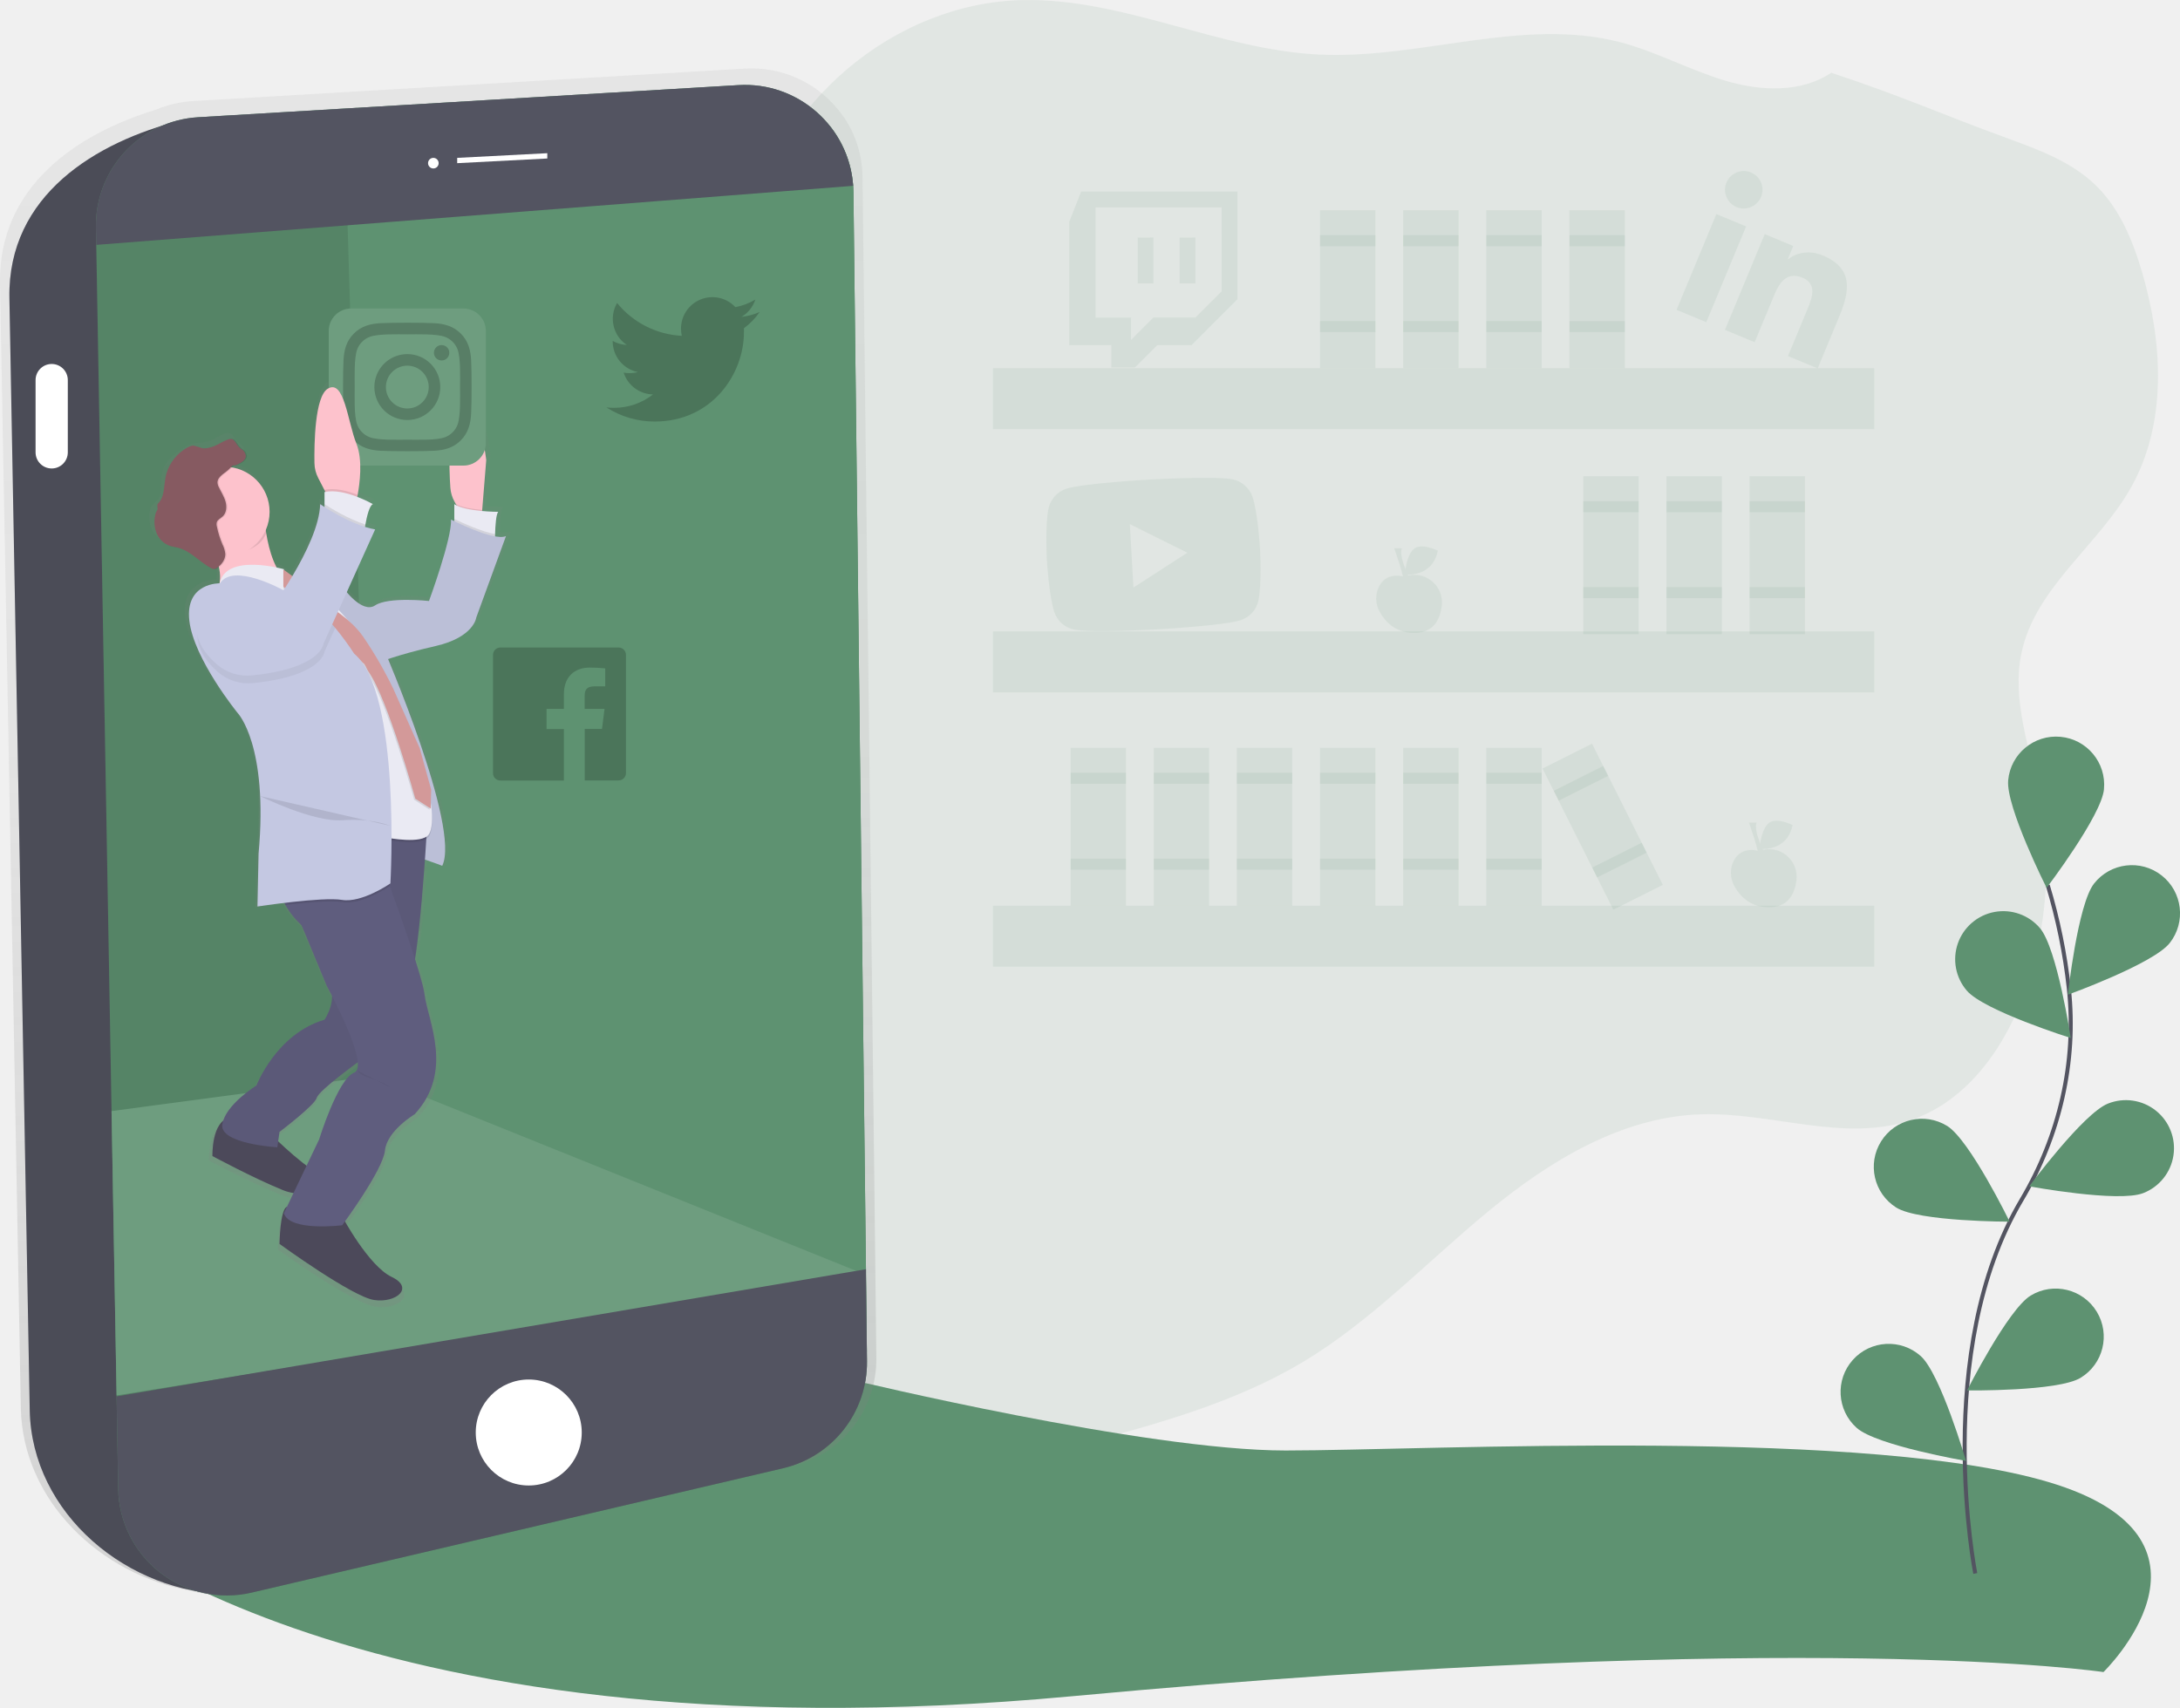
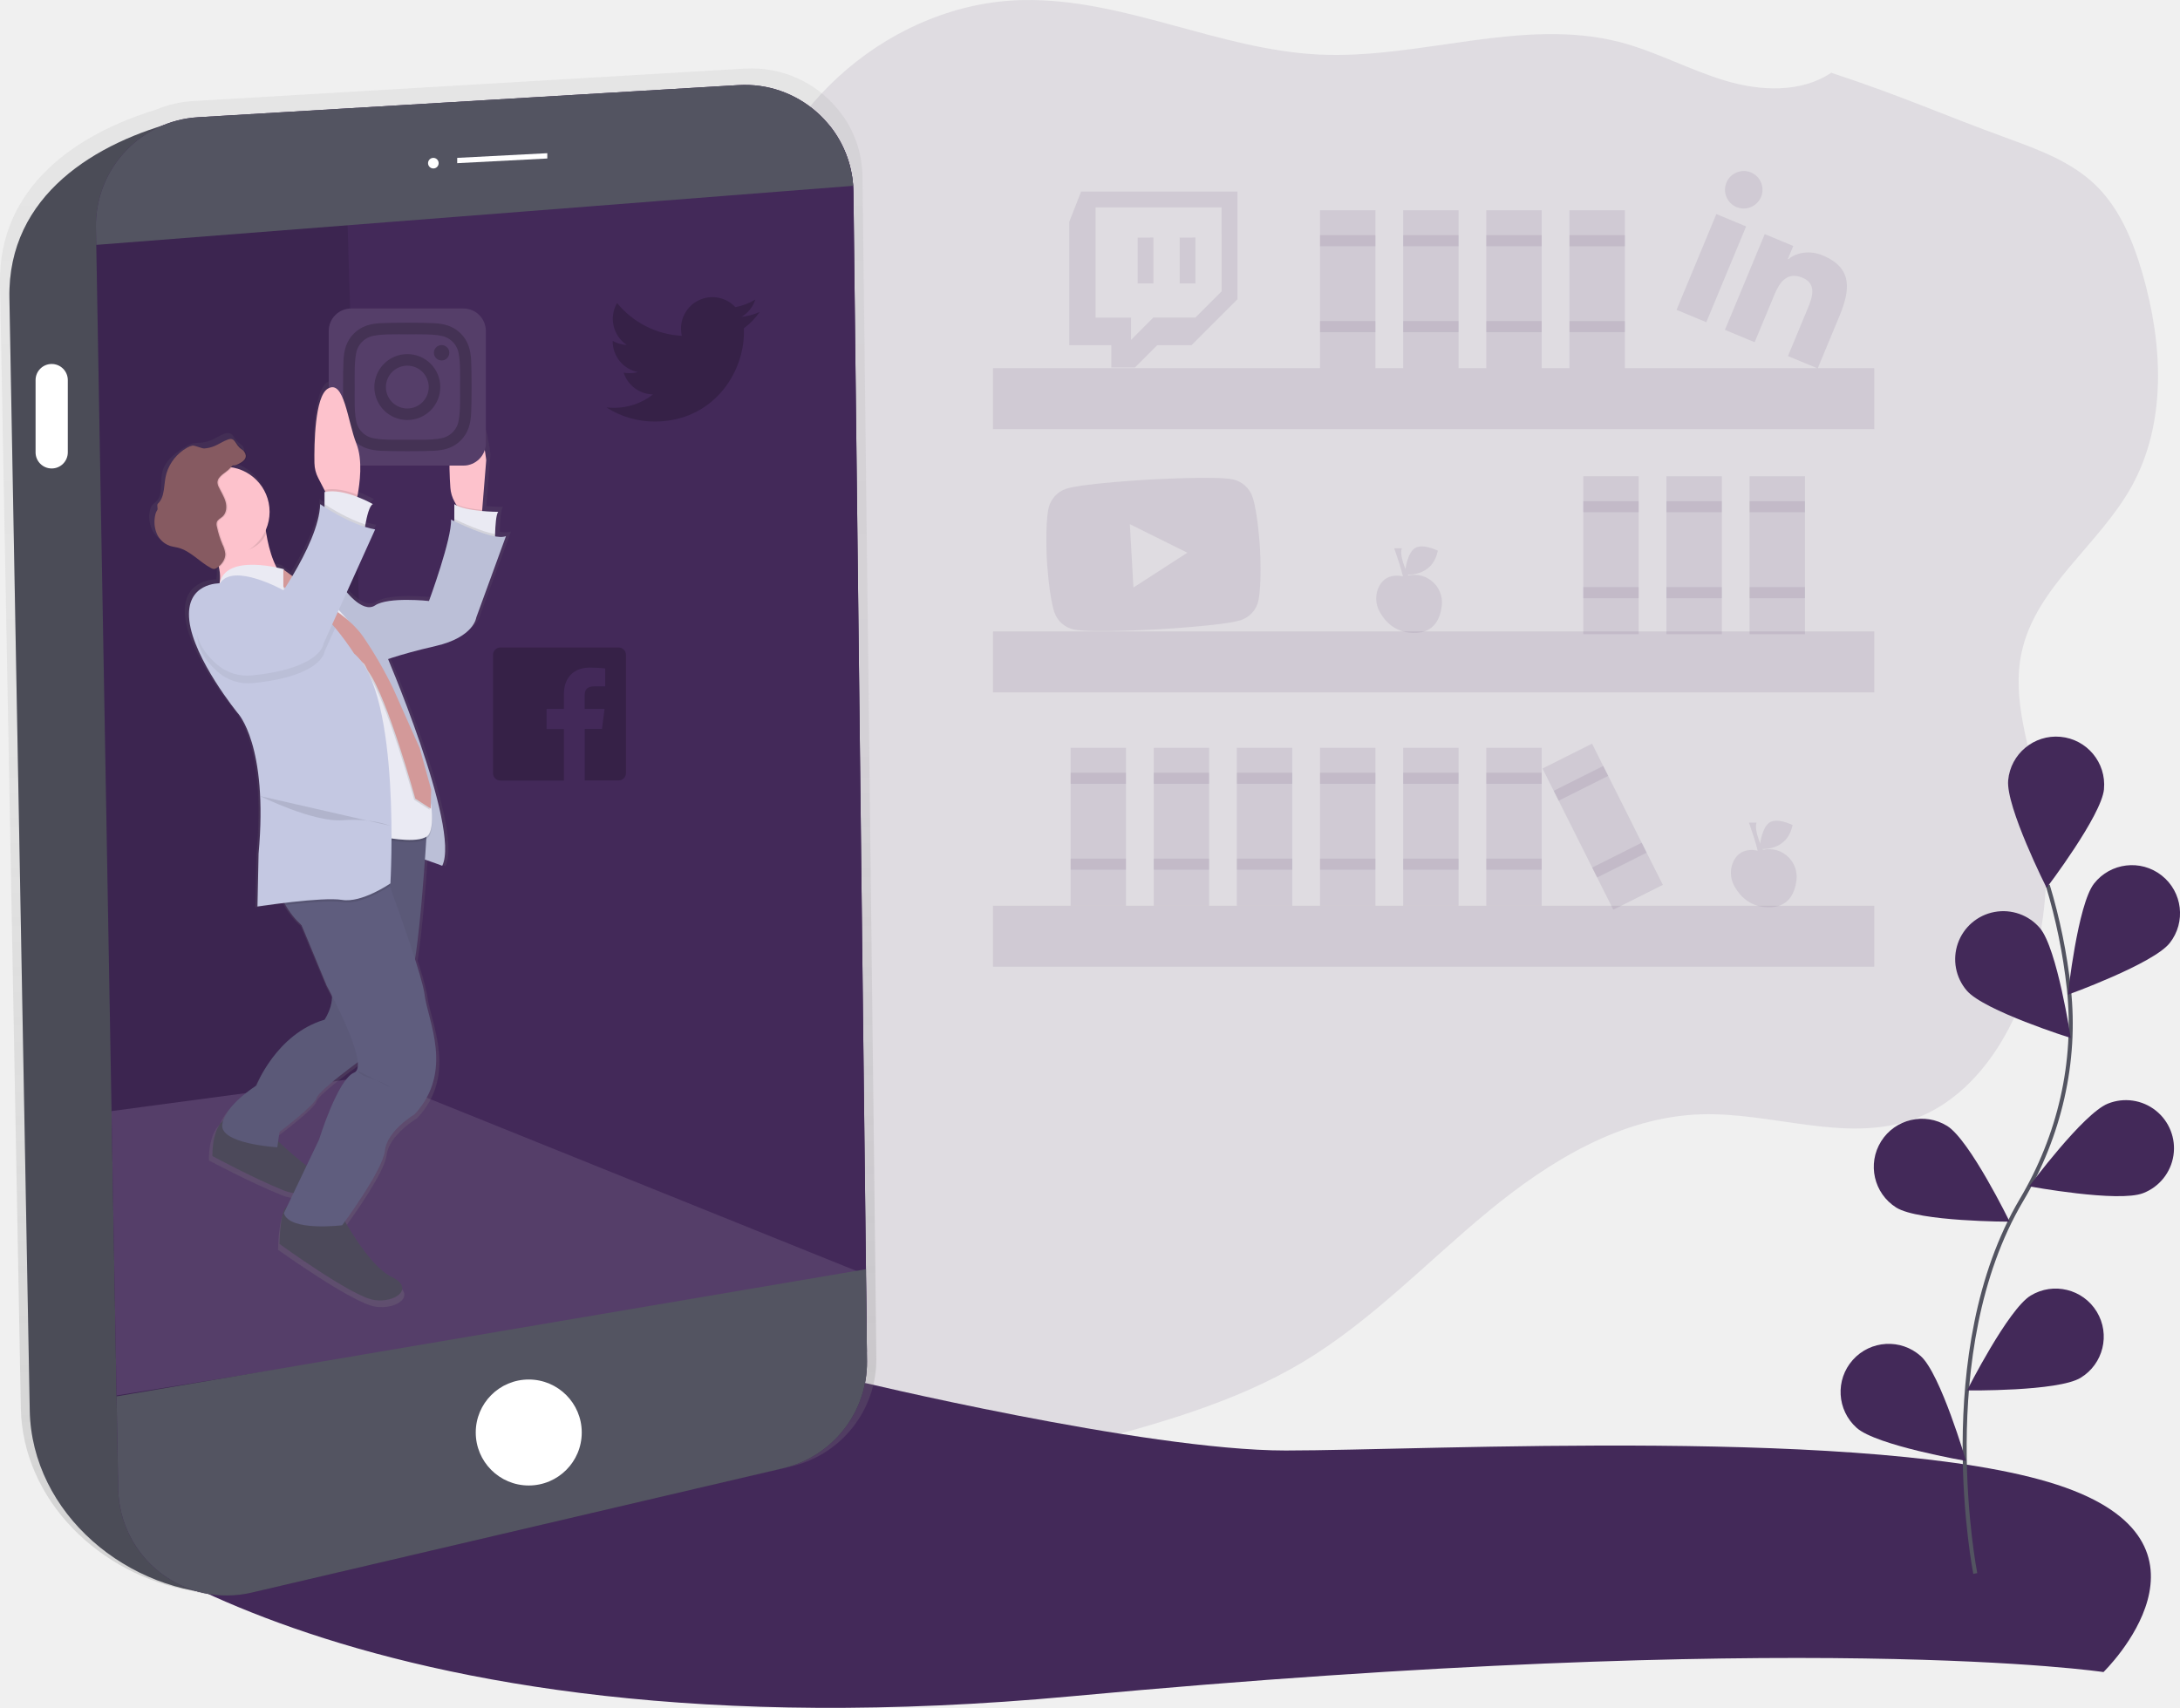
<svg xmlns="http://www.w3.org/2000/svg" xmlns:xlink="http://www.w3.org/1999/xlink" data-name="Layer 1" width="1082.19" height="847.94" viewBox="0 0 1082.19 847.94">
  <defs>
    <linearGradient id="a" x1="276.42" y1="818" x2="276.42" y2="60" gradientUnits="userSpaceOnUse">
      <stop offset="0" stop-color="gray" stop-opacity=".25" />
      <stop offset=".54" stop-color="gray" stop-opacity=".12" />
      <stop offset="1" stop-color="gray" stop-opacity=".1" />
    </linearGradient>
    <linearGradient id="b" x1="891.13" y1="675.02" x2="891.13" y2="214.93" gradientTransform="matrix(-1 0 0 1 1114 0)" xlink:href="#a" />
  </defs>
-   <path d="M909.2 36.16c37.27 12.37 51.62 19.46 88.51 32.93 15.11 5.52 30.64 11.41 42.27 22.52 12.21 11.67 18.87 27.95 23.58 44.17 10.1 34.82 12.19 74.1-5.42 105.79-16.11 29-47.49 49.78-54.54 82.18-5.2 23.89 4.26 48.17 8.9 72.17a184.8 184.8 0 01-6.35 93.79c-9.69 28.64-28.59 56.43-57.16 66.3-33.23 11.47-69.43-3.86-104.57-2.76-39.43 1.24-75.24 23.14-105.67 48.24s-57.89 54.24-91.65 74.55c-34.43 20.69-73.83 31.26-112.65 41.6-21.59 5.75-43.41 11.53-65.74 12.27-24.69.82-49.33-4.61-72.37-13.54-42.71-16.54-80.4-45.17-109.34-80.67-16.84-20.65-31.41-47.31-24.05-72.91 5.35-18.6 21-32 33-47.17 31.94-40.17 38.93-98.64 17.36-145.21-10.93-23.6-28.17-43.58-43.46-64.62s-29.13-44.43-31.5-70.33 9.64-54.65 33.65-64.64c29.45-12.24 71.25 3.84 90.26-21.78 7.2-9.71 8.12-22.5 10.32-34.38C384.29 51.68 444.1 1.12 508.1.02c49.92-.86 97 24.71 146.85 27.07 50.09 2.37 100.96-18.73 149.46-6.12 17.79 4.69 34.17 13.69 51.79 19s38 6.31 53.18-4.07" fill="#5e9271" opacity=".1" />
-   <path fill="#5e9271" opacity=".1" d="M492.93 182.79h437.49v30.27H492.93zm0 130.7h437.49v30.27H492.93zm0 136.2h437.49v30.27H492.93z" />
-   <path fill="#5e9271" opacity=".1" d="M655.27 104.38h27.51v78.42h-27.51z" />
-   <path fill="#5e9271" opacity=".1" d="M655.27 116.76h27.51v5.5h-27.51zm0 42.65h27.51v5.5h-27.51zm41.28-55.03h27.51v78.42h-27.51z" />
-   <path fill="#5e9271" opacity=".1" d="M696.55 116.76h27.51v5.5h-27.51zm0 42.65h27.51v5.5h-27.51zm41.27-55.03h27.51v78.42h-27.51z" />
-   <path fill="#5e9271" opacity=".1" d="M737.82 116.76h27.51v5.5h-27.51zm0 42.65h27.51v5.5h-27.51zm41.27-55.03h27.51v78.42h-27.51z" />
-   <path fill="#5e9271" opacity=".1" d="M779.09 116.76h27.51v5.5h-27.51zm0 42.65h27.51v5.5h-27.51zm-13.365 222.142l24.591-12.331 35.15 70.101-24.591 12.33z" />
-   <path fill="#5e9271" opacity=".1" d="M771.276 392.623l24.592-12.33 2.465 4.916-24.592 12.33zm19.118 38.117l24.592-12.331 2.465 4.916-24.592 12.33zm-4.424-194.29h27.51v78.42h-27.51z" />
-   <path fill="#5e9271" opacity=".1" d="M785.97 248.83h27.51v5.5h-27.51zm0 42.65h27.51v5.5h-27.51zm41.27-55.03h27.51v78.42h-27.51z" />
-   <path fill="#5e9271" opacity=".1" d="M827.24 248.83h27.51v5.5h-27.51zm0 42.65h27.51v5.5h-27.51zm41.27-55.03h27.51v78.42h-27.51z" />
-   <path fill="#5e9271" opacity=".1" d="M868.51 248.83h27.51v5.5h-27.51zm0 42.65h27.51v5.5h-27.51zm-337.05 79.79h27.51v78.42h-27.51z" />
-   <path fill="#5e9271" opacity=".1" d="M531.46 383.65h27.51v5.5h-27.51zm0 42.65h27.51v5.5h-27.51zm41.27-55.03h27.51v78.42h-27.51z" />
-   <path fill="#5e9271" opacity=".1" d="M572.73 383.65h27.51v5.5h-27.51zm0 42.65h27.51v5.5h-27.51zM614 371.27h27.51v78.42H614z" />
-   <path fill="#5e9271" opacity=".1" d="M614 383.65h27.51v5.5H614zm0 42.65h27.51v5.5H614zm41.27-55.03h27.51v78.42h-27.51z" />
-   <path fill="#5e9271" opacity=".1" d="M655.27 383.65h27.51v5.5h-27.51zm0 42.65h27.51v5.5h-27.51zm41.28-55.03h27.51v78.42h-27.51z" />
-   <path fill="#5e9271" opacity=".1" d="M696.55 383.65h27.51v5.5h-27.51zm0 42.65h27.51v5.5h-27.51zm41.27-55.03h27.51v78.42h-27.51z" />
-   <path fill="#5e9271" opacity=".1" d="M737.82 383.65h27.51v5.5h-27.51zm0 42.65h27.51v5.5h-27.51z" />
-   <g opacity=".1" fill="#5e9271">
+   <path d="M909.2 36.16c37.27 12.37 51.62 19.46 88.51 32.93 15.11 5.52 30.64 11.41 42.27 22.52 12.21 11.67 18.87 27.95 23.58 44.17 10.1 34.82 12.19 74.1-5.42 105.79-16.11 29-47.49 49.78-54.54 82.18-5.2 23.89 4.26 48.17 8.9 72.17a184.8 184.8 0 01-6.35 93.79c-9.69 28.64-28.59 56.43-57.16 66.3-33.23 11.47-69.43-3.86-104.57-2.76-39.43 1.24-75.24 23.14-105.67 48.24s-57.89 54.24-91.65 74.55c-34.43 20.69-73.83 31.26-112.65 41.6-21.59 5.75-43.41 11.53-65.74 12.27-24.69.82-49.33-4.61-72.37-13.54-42.71-16.54-80.4-45.17-109.34-80.67-16.84-20.65-31.41-47.31-24.05-72.91 5.35-18.6 21-32 33-47.17 31.94-40.17 38.93-98.64 17.36-145.21-10.93-23.6-28.17-43.58-43.46-64.62s-29.13-44.43-31.5-70.33 9.64-54.65 33.65-64.64c29.45-12.24 71.25 3.84 90.26-21.78 7.2-9.71 8.12-22.5 10.32-34.38C384.29 51.68 444.1 1.12 508.1.02c49.92-.86 97 24.71 146.85 27.07 50.09 2.37 100.96-18.73 149.46-6.12 17.79 4.69 34.17 13.69 51.79 19s38 6.31 53.18-4.07" fill="#432959" opacity=".1" />
+   <path fill="#432959" opacity=".1" d="M492.93 182.79h437.49v30.27H492.93zm0 130.7h437.49v30.27H492.93zm0 136.2h437.49v30.27H492.93z" />
+   <path fill="#432959" opacity=".1" d="M655.27 104.38h27.51v78.42h-27.51z" />
+   <path fill="#432959" opacity=".1" d="M655.27 116.76h27.51v5.5h-27.51zm0 42.65h27.51v5.5h-27.51zm41.28-55.03h27.51v78.42h-27.51z" />
+   <path fill="#432959" opacity=".1" d="M696.55 116.76h27.51v5.5h-27.51zm0 42.65h27.51v5.5h-27.51zm41.27-55.03h27.51v78.42h-27.51z" />
+   <path fill="#432959" opacity=".1" d="M737.82 116.76h27.51v5.5h-27.51zm0 42.65h27.51v5.5h-27.51zm41.27-55.03h27.51v78.42h-27.51z" />
+   <path fill="#432959" opacity=".1" d="M779.09 116.76h27.51v5.5h-27.51zm0 42.65h27.51v5.5h-27.51zm-13.365 222.142l24.591-12.331 35.15 70.101-24.591 12.33z" />
+   <path fill="#432959" opacity=".1" d="M771.276 392.623l24.592-12.33 2.465 4.916-24.592 12.33zm19.118 38.117l24.592-12.331 2.465 4.916-24.592 12.33zm-4.424-194.29h27.51v78.42h-27.51z" />
+   <path fill="#432959" opacity=".1" d="M785.97 248.83h27.51v5.5h-27.51zm0 42.65h27.51v5.5h-27.51zm41.27-55.03h27.51v78.42h-27.51z" />
+   <path fill="#432959" opacity=".1" d="M827.24 248.83h27.51v5.5h-27.51zm0 42.65h27.51v5.5h-27.51zm41.27-55.03h27.51v78.42h-27.51z" />
+   <path fill="#432959" opacity=".1" d="M868.51 248.83h27.51v5.5h-27.51zm0 42.65h27.51v5.5h-27.51zm-337.05 79.79h27.51v78.42h-27.51z" />
+   <path fill="#432959" opacity=".1" d="M531.46 383.65h27.51v5.5h-27.51zm0 42.65h27.51v5.5h-27.51zm41.27-55.03h27.51v78.42h-27.51z" />
+   <path fill="#432959" opacity=".1" d="M572.73 383.65h27.51v5.5h-27.51zm0 42.65h27.51v5.5h-27.51zM614 371.27h27.51v78.42H614z" />
+   <path fill="#432959" opacity=".1" d="M614 383.65h27.51v5.5H614zm0 42.65h27.51v5.5H614zm41.27-55.03h27.51v78.42h-27.51z" />
+   <path fill="#432959" opacity=".1" d="M655.27 383.65h27.51v5.5h-27.51zm0 42.65h27.51v5.5h-27.51zm41.28-55.03h27.51v78.42h-27.51z" />
+   <path fill="#432959" opacity=".1" d="M696.55 383.65h27.51v5.5h-27.51zm0 42.65h27.51v5.5h-27.51zm41.27-55.03h27.51v78.42h-27.51z" />
+   <path fill="#432959" opacity=".1" d="M737.82 383.65h27.51v5.5h-27.51zm0 42.65h27.51v5.5h-27.51z" />
+   <g opacity=".1" fill="#432959">
    <path d="M697.1 286.36s-8.34-2.83-12.36 4.52a13.41 13.41 0 00.18 12.91c2.64 4.77 8.07 11 18.37 10.41 8.73-.47 11.64-7.13 12.43-13.33a13.7 13.7 0 00-18.19-14.66z" />
    <path d="M686.66 304.45a13.41 13.41 0 01-.18-12.91c4-7.35 12.36-4.52 12.36-4.52l.43-.15a13.57 13.57 0 019.8.22 13.58 13.58 0 00-11.57-1.1l-.43.15s-8.34-2.83-12.36 4.52a13.41 13.41 0 00.18 12.91 20 20 0 009.43 8.93 20.68 20.68 0 01-7.66-8.05z" opacity=".1" />
    <path d="M692.77 289.89s3.09 2.43 10.61 0" opacity=".2" />
    <path d="M692.1 272.22s5.3 14.36 4.86 18.12l4.2-.44s-7.07-12.59-5.3-17.68z" />
    <path d="M692.1 272.22s5.3 14.36 4.86 18.12l4.2-.44s-7.07-12.59-5.3-17.68z" opacity=".2" />
    <path d="M713.75 273.42s-8.35-4.27-12.08-.74-4.31 12.54-4.31 12.54 13.61 1.87 16.39-11.8z" />
    <path d="M713.75 273.42s-8.35-4.27-12.08-.74-4.31 12.54-4.31 12.54 13.61 1.87 16.39-11.8z" opacity=".1" />
    <path d="M697.36 285.22s2.19-10.46 16.39-11.8" />
  </g>
-   <g opacity=".1" fill="#5e9271">
+   <g opacity=".1" fill="#432959">
    <path d="M873.17 422.56s-8.34-2.83-12.36 4.52a13.41 13.41 0 00.18 12.91c2.64 4.77 8.07 11 18.37 10.41 8.73-.47 11.64-7.13 12.43-13.33a13.7 13.7 0 00-18.19-14.66z" />
    <path d="M862.76 440.65a13.41 13.41 0 01-.18-12.91c4-7.35 12.36-4.52 12.36-4.52l.43-.15a13.57 13.57 0 019.8.22 13.58 13.58 0 00-11.57-1.1l-.43.15s-8.34-2.83-12.36 4.52a13.41 13.41 0 00.18 12.91 20 20 0 009.43 8.93 20.68 20.68 0 01-7.66-8.05z" opacity=".1" />
    <path d="M868.86 426.09s3.09 2.43 10.61 0" opacity=".2" />
    <path d="M868.2 408.42s5.3 14.36 4.86 18.12l4.2-.44s-7.07-12.59-5.3-17.68z" />
    <path d="M868.2 408.42s5.3 14.36 4.86 18.12l4.2-.44s-7.07-12.59-5.3-17.68z" opacity=".2" />
    <path d="M889.84 409.62s-8.35-4.27-12.08-.74-4.31 12.54-4.31 12.54 13.65 1.87 16.39-11.8z" />
    <path d="M889.84 409.62s-8.35-4.27-12.08-.74-4.31 12.54-4.31 12.54 13.65 1.87 16.39-11.8z" opacity=".1" />
    <path d="M873.46 421.41s2.19-10.46 16.39-11.8" />
  </g>
-   <path d="M33.66 748.97S166.2 876.16 532.2 842.16s512-12 512-12 66-64-23-93-313-17-383-17-215-35-215-35z" fill="#5e9271" />
+   <path d="M33.66 748.97S166.2 876.16 532.2 842.16s512-12 512-12 66-64-23-93-313-17-383-17-215-35-215-35z" fill="#432959" />
  <path d="M980.56 781.21s-21.72-110.07 23-185.51c18.77-31.66 27.41-68.35 23.45-104.94a285.89 285.89 0 00-10.46-51.23" fill="none" stroke="#535461" stroke-miterlimit="10" stroke-width="2" />
-   <path d="M1044.46 391.82c-1.21 13.13-28.49 49-28.49 49s-20.28-40.27-19.08-53.41a23.88 23.88 0 1147.56 4.37zm32.64 76.37c-8.15 10.37-50.57 25.68-50.57 25.68s4.86-44.83 13-55.2a23.89 23.89 0 1137.57 29.52zm-13.15 124.17c-12.27 4.84-56.61-3.36-56.61-3.36s26.83-36.24 39.1-41.08a23.883 23.883 0 1117.51 44.44zm-31.1 91.71c-11.28 6.84-56.37 6.26-56.37 6.26s20.32-40.26 31.59-47.1a23.882 23.882 0 0124.77 40.84zm-56.5-192.24c8.58 10 51.6 23.53 51.6 23.53s-6.74-44.59-15.32-54.6a23.883 23.883 0 10-36.28 31.07zm-35 107.72c11.18 7 56.28 7 56.28 7s-19.78-40.53-31-47.52a23.882 23.882 0 00-25.32 40.5zm-19.66 109.37c9.84 8.78 54.28 16.42 54.28 16.42s-12.64-43.28-22.49-52.07a23.882 23.882 0 10-31.8 35.64z" fill="#5e9271" />
-   <path d="M847.04 159.97l-14.77-6.14 19.76-47.55 14.77 6.14zm15.06-57.14a9.31 9.31 0 1112.14-5.08 9.34 9.34 0 01-12.14 5.08zm40.21 80.08l-14.74-6.12 9.62-23.15c2.29-5.52 5.12-12.64-2.45-15.78s-11.35 2.31-13.92 8.51l-9.78 23.54-14.75-6.13 19.76-47.55 14.16 5.89-2.7 6.49.21.09c3.52-2.92 10-4.86 17.16-1.87 14.94 6.21 13.6 17.19 8.29 30l-10.85 26.12zm-365.63-87.8l-5.87 15v61.28h20.86v11.07h11.74l11.07-11.07h17l22.81-22.81V95.11zm69.76 49.54l-13 13h-20.91l-11.07 11.12V157.7h-17.61v-54.73h62.58zm-13-26.73v22.79h-7.82v-22.74zm-20.86 0v22.79h-7.82v-22.74z" fill="#5e9271" opacity=".1" />
+   <path d="M1044.46 391.82c-1.21 13.13-28.49 49-28.49 49s-20.28-40.27-19.08-53.41a23.88 23.88 0 1147.56 4.37zm32.64 76.37c-8.15 10.37-50.57 25.68-50.57 25.68s4.86-44.83 13-55.2a23.89 23.89 0 1137.57 29.52zm-13.15 124.17c-12.27 4.84-56.61-3.36-56.61-3.36s26.83-36.24 39.1-41.08a23.883 23.883 0 1117.51 44.44zm-31.1 91.71c-11.28 6.84-56.37 6.26-56.37 6.26s20.32-40.26 31.59-47.1a23.882 23.882 0 0124.77 40.84zm-56.5-192.24c8.58 10 51.6 23.53 51.6 23.53s-6.74-44.59-15.32-54.6a23.883 23.883 0 10-36.28 31.07zm-35 107.72c11.18 7 56.28 7 56.28 7s-19.78-40.53-31-47.52a23.882 23.882 0 00-25.32 40.5zm-19.66 109.37c9.84 8.78 54.28 16.42 54.28 16.42s-12.64-43.28-22.49-52.07a23.882 23.882 0 10-31.8 35.64z" fill="#432959" />
+   <path d="M847.04 159.97l-14.77-6.14 19.76-47.55 14.77 6.14zm15.06-57.14a9.31 9.31 0 1112.14-5.08 9.34 9.34 0 01-12.14 5.08zm40.21 80.08l-14.74-6.12 9.62-23.15c2.29-5.52 5.12-12.64-2.45-15.78s-11.35 2.31-13.92 8.51l-9.78 23.54-14.75-6.13 19.76-47.55 14.16 5.89-2.7 6.49.21.09c3.52-2.92 10-4.86 17.16-1.87 14.94 6.21 13.6 17.19 8.29 30l-10.85 26.12zm-365.63-87.8l-5.87 15v61.28h20.86v11.07h11.74l11.07-11.07h17l22.81-22.81V95.11zm69.76 49.54l-13 13h-20.91l-11.07 11.12V157.7h-17.61v-54.73h62.58zm-13-26.73v22.79h-7.82v-22.74zm-20.86 0v22.79h-7.82v-22.74z" fill="#432959" opacity=".1" />
  <path d="M493.89 695.71l-.47-40.27v-1.18l-6.35-540.39c0-.66 0-1.31-.06-2a53.87 53.87 0 00-2.15-12.74c-.1-.33-.19-.65-.29-1s-.2-.61-.31-.92-.26-.77-.4-1.15-.21-.55-.31-.83-.31-.8-.47-1.2l-.33-.78c-.17-.41-.35-.81-.53-1.21l-.35-.74q-.29-.6-.59-1.2l-.37-.72q-.31-.59-.64-1.18l-.39-.7c-.23-.39-.46-.78-.69-1.16l-.41-.67c-.25-.39-.5-.78-.76-1.16l-.42-.51c-.28-.41-.57-.81-.86-1.21l-.37-.51q-.63-.85-1.3-1.67a55.29 55.29 0 00-46.39-20.51l-274 16.12a55.49 55.49 0 00-18.42 4.29C96.48 92.68 58 119.1 58.92 166.86L69.23 725c.85 46.12 39.53 83 84.46 90.81a55.35 55.35 0 0028.09.75l269.61-62.4a54.65 54.65 0 0042.55-53.71z" transform="translate(-58.9 -26.03)" fill="url(#a)" />
  <path d="M4.67 147.9l10.09 552.23c.94 51.45 48.94 91.34 99.71 91.34L91.76 59.3l-2 .51C47.75 70.42 3.74 96.83 4.67 147.9z" fill="#535461" />
  <path d="M4.67 147.9l10.09 552.23c.94 51.45 48.94 91.34 99.71 91.34L91.76 59.3l-2 .51C47.75 70.42 3.74 96.83 4.67 147.9z" opacity=".1" />
-   <path d="M430.39 675.84a54 54 0 01-41.64 53.13L124.9 790.72a53.93 53.93 0 01-66.22-51.56l-.8-45.88v-.46l-2.5-141.19-7.59-430.05-.16-8.59a53.94 53.94 0 0150.73-54.78l268.17-15.95a53.89 53.89 0 0157 50c.09 1.05.13 2.13.14 3.21l6.21 534.69v2.76l.45 38.25z" fill="#5e9271" />
+   <path d="M430.39 675.84a54 54 0 01-41.64 53.13L124.9 790.72a53.93 53.93 0 01-66.22-51.56l-.8-45.88v-.46l-2.5-141.19-7.59-430.05-.16-8.59a53.94 53.94 0 0150.73-54.78l268.17-15.95a53.89 53.89 0 0157 50c.09 1.05.13 2.13.14 3.21l6.21 534.69v2.76l.45 38.25z" fill="#432959" />
  <path d="M430.39 675.84a54 54 0 01-41.64 53.13L124.9 790.72a53.93 53.93 0 01-66.22-51.56l-.8-45.88v-.46l-2.5-141.19-7.59-430.05-.16-8.59a53.94 53.94 0 0150.73-54.78l268.17-15.95a53.89 53.89 0 0157 50c.09 1.05.13 2.13.14 3.21l6.21 534.69v2.76l.45 38.25z" opacity=".1" />
-   <path d="M430.34 671.17L190.1 696.74l-18.4-613.1L411.92 62.5a53.65 53.65 0 0111.74 33z" fill="#5e9271" />
-   <path fill="#5e9271" d="M429.89 632.92l-372.02 59.9-2.5-141.18 129.87-17.37 244.65 98.65z" />
+   <path d="M430.34 671.17L190.1 696.74l-18.4-613.1L411.92 62.5a53.65 53.65 0 0111.74 33z" fill="#432959" />
+   <path fill="#432959" d="M429.89 632.92l-372.02 59.9-2.5-141.18 129.87-17.37 244.65 98.65z" />
  <path fill="#fff" opacity=".1" d="M429.89 632.92l-372.02 59.9-2.5-141.18 129.87-17.37 244.65 98.65z" />
  <path d="M430.39 675.84a54 54 0 01-41.64 53.13L124.9 790.72a53.93 53.93 0 01-66.22-51.56l-.8-45.88 372-63.13v2.76l.45 38.25zm-6.88-583.58L47.78 121.58l-.16-8.59a53.94 53.94 0 0150.73-54.78l268.18-15.95a53.89 53.89 0 0157 50z" fill="#535461" />
  <circle cx="262.48" cy="711.22" r="26.31" fill="#fff" />
  <path fill="#fff" d="M271.69 78.69l-44.73 2.32v-2.63l44.73-2.32v2.63z" />
  <rect x="17.66" y="180.71" width="16" height="51.88" rx="8" ry="8" fill="#fff" />
  <circle cx="215.12" cy="81.01" r="2.63" fill="#fff" />
  <path d="M134.24 288.67a11.36 11.36 0 006.7 6.25c1.33.43 2.73.58 4.08.91 6.45 1.61 11 7.19 16.9 10.27a3.25 3.25 0 001.56.48h.2a1.92 1.92 0 00.37 0 3.13 3.13 0 001.65-.69l.26-.2a19.78 19.78 0 01.29 8c-2.34 0-17.49.93-15.42 18.83 2.25 19.38 24.72 46.52 24.72 46.52s15.73 16.06 10.67 70.89l-.56 26.58s6-.91 13.75-1.82q.27.53.55 1a41.39 41.39 0 008.3 10.26l12.79 30.39s1.1 2 2.72 5.1c.15 6.44-3.85 12.07-3.85 12.07-24.72 7.2-34.83 33.23-34.83 33.23s-14 8.36-17 17.67c-5.89 4.77-5.49 17.78-5.49 17.78s20.79 11.08 36 17.17a25 25 0 005.47 1.5l-3.38 7c-3.52 1.27-3.78 18.67-3.78 18.67s37.08 26.58 48.31 28.25 20.79-6.09 9-11.63c-9.5-4.46-20.1-21.5-23.86-28 4.7-6.45 19.54-27.35 20.49-35.73C252 589.5 266 581.19 266 581.19c20.22-21.6 6.74-47.08 5.06-60.37 0-.25-.07-.53-.12-.83a145.4 145.4 0 00-4.75-17c2.21-13.94 4-35.71 5-50.08 4.46 1.44 8.83 3.13 8.83 3.13 8.2-16.65-19.66-85.2-27.68-104.2 4.68-1.55 12.74-4 24.31-6.56 19.66-4.43 20.79-14.4 20.79-14.4l15.17-41c-1.29.58-3.27.55-5.59.15v-1.11c.12-3.89.49-10.1 1.63-11.23 0 0-3.73 0-8.26-.4v-.55l2-25.07s-2.81-27.69-12.36-23.82c-7.67 3.11-6.64 28-5.94 37.69a16.81 16.81 0 002.13 7l.64 1.14.44.78a9.44 9.44 0 01-1.21-.69v8.58c-1.06-.51-1.69-.82-1.69-.82.56 9.42-11.24 41-11.24 41s-20.79-2.22-27.53 2.22c-4.94 3.25-11.4-3-14.49-6.61l14.49-31.6a41.43 41.43 0 01-5.17-1.26c.06-.38.14-.79.21-1.21.74-4 2.06-9.56 3.84-10.26a63 63 0 00-8-3.66c.06-.32.13-.66.21-1 1.05-5.54 2.7-17.51-.65-25.77-4.49-11.08-6.18-32.68-14.61-27.69-6.69 4-7 27.79-6.85 37.46a16.61 16.61 0 001.92 7.51l3.25 6.15.45.85-.45.08v7.57c-1.42-.9-2.25-1.47-2.25-1.47-.28 10.65-7.33 24.84-14.22 36.26l-3.5-2.52-.86-.62a2.14 2.14 0 010-.33s-1.44-.41-3.72-.87c-2.83-5.37-4.41-11.85-5.29-17.23-.09-.56-.17-1.11-.25-1.64a22.35 22.35 0 002-9.17 22.81 22.81 0 00-19.26-22.4c.69-.77 1-1 1.2-1h.15a4.17 4.17 0 002.54-.68c1.78-.87 3.79-2.16 3.78-4.11 0-1.43-1.14-2.61-2.34-3.42-2.9-1.94-3-5.29-5.68-5a3.58 3.58 0 00-1.53.2c-2.47.81-4.62 2.36-7 3.34a16.64 16.64 0 01-5.28 1.2 21.85 21.85 0 00-3.46.27 10.16 10.16 0 00-2.61 1.06c-5.08 2.77-10.93 7-12.56 12.47-1.53 5.14.59 11.81-3.35 15.51a14.5 14.5 0 00-2 1.89 6.56 6.56 0 00-1 2.52 15.11 15.11 0 00.95 9.1zM237 555c.21 2.65-.29 4.53-1.84 5.14-8.43 3.32-18 33.78-18 33.78l-6.39 13.19a170 170 0 01-14.53-12.29l.69-4.77s18-13.29 19.1-17.17c.89-3.13 15.42-13.88 20.97-17.88z" transform="translate(-58.9 -26.03)" fill="url(#b)" />
  <path d="M190.6 322.34s38.2 88.42 28.93 107.52c0 0-15.28-6-17.47-4.91s-24-114.07-24-114.07z" fill="#c4c8e2" />
  <path d="M190.6 322.34s38.2 88.42 28.93 107.52c0 0-15.28-6-17.47-4.91s-24-114.07-24-114.07z" opacity=".05" />
  <path d="M169.86 603.97s13.1 24.56 24.56 30 2.18 13.1-8.73 11.46-46.94-27.84-46.94-27.84.25-17.15 3.67-18.4 27.44 4.78 27.44 4.78zm-34.39-39.85s18.56 18.56 26.74 20.19-7.1 12.55-21.83 6.55-34.93-16.89-34.93-16.89-.55-17.47 8.73-19.1 21.29 9.25 21.29 9.25z" fill="#4c495a" />
  <path d="M211.88 412.39s-3.78 66.58-8.78 75.87-23.47 37.66-23.47 37.66-21.29 15.28-22.38 19.1-18.5 16.95-18.5 16.95l-1.09 7.64s-28.93-1.64-27.29-11.46 16.92-19.18 16.92-19.18 9.81-25.61 33.81-32.7c0 0 7.64-10.92 1.09-19.65 0 0-16.37-40.93-25.65-45.85s3.82-33.29 3.82-33.29z" fill="#5f5d7e" />
  <path d="M211.88 412.39s-3.78 66.58-8.78 75.87-23.47 37.66-23.47 37.66-21.29 15.28-22.38 19.1-18.5 16.95-18.5 16.95l-1.09 7.64s-28.93-1.64-27.29-11.46 16.92-19.18 16.92-19.18 9.81-25.61 33.81-32.7c0 0 7.64-10.92 1.09-19.65 0 0-16.37-40.93-25.65-45.85s3.82-33.29 3.82-33.29z" opacity=".05" />
  <path d="M158.4 565.76l-17.47 36.57c2.73 9.28 28.93 6 28.93 6s20.24-27.29 21.24-37.11 14.74-18 14.74-18c19.65-21.29 6.55-46.39 4.91-59.49 0-.25-.07-.52-.12-.81-1.45-8.78-10.28-34.06-17.15-53-4.63-12.75-8.38-22.62-8.38-22.62s-36.57 1.64-44.21 14.74c-3.5 6-1.93 12.24.79 17.25a40.65 40.65 0 008.07 10.11l12.43 30s21.83 39.84 13.64 43.12-17.42 33.24-17.42 33.24z" fill="#5f5d7e" />
  <path d="M223.57 242.14a16.74 16.74 0 002.07 6.95l.62 1.12 3.08 5.55h9.82l.21-2.58 2-24.71s-2.73-27.29-12-23.47c-7.47 3.06-6.48 27.58-5.8 37.14z" fill="#fdc2cc" />
  <path d="M226.27 250.21l3.08 5.55h9.82l.21-2.58c-4.57-.41-10.02-1.21-13.11-2.97z" opacity=".1" />
  <path d="M225.53 250.3v12.55l20.19 5.46s0-1.3.05-3.13c.11-3.83.47-10 1.58-11.06.01 0-16.37 0-21.82-3.82z" fill="#eaeaf3" />
  <path d="M225.53 257.66v5.19l20.19 5.46s0-1.3.05-3.13c-6.67-1.21-16.42-5.67-20.24-7.52z" opacity=".1" />
  <path d="M107.74 278.37c4 11.51-1.2 16.68-1.2 16.68s49.12 3.27 37.11-5.46c-7-5.1-10.12-16.35-11.48-24.82a84.65 84.65 0 01-1.07-10.65s-39.25-.58-31.11 10.37a52.55 52.55 0 017.75 13.88z" fill="#fdc2cc" />
  <path d="M100 264.49c4 5.38 5.31 6.17 6.65 10.06a21.94 21.94 0 003.72.31c9.36 0 18.47-1.93 21.81-10.09a84.65 84.65 0 01-1.08-10.65s-39.25-.58-31.1 10.37z" opacity=".1" />
  <circle cx="111.45" cy="254.12" r="22.38" fill="#fdc2cc" />
  <path d="M223.89 257.97s21.29 10.92 27.29 8.19l-14.74 40.39s-1.09 9.82-20.19 14.19-28.38 8.19-28.38 8.19l-35.48-42 18 4.91s9.28 13.1 15.83 8.73 26.74-2.18 26.74-2.18 11.48-31.17 10.93-40.42z" fill="#c4c8e2" />
  <path d="M223.89 257.97s21.29 10.92 27.29 8.19l-14.74 40.39s-1.09 9.82-20.19 14.19-28.38 8.19-28.38 8.19l-35.48-42 18 4.91s9.28 13.1 15.83 8.73 26.74-2.18 26.74-2.18 11.48-31.17 10.93-40.42z" opacity=".05" />
  <path d="M140.93 283.7s-28.85-8.25-31.89 7.08c0 0 13.33-6.5 32.44 5 1.43.86 2.83 1.78 4.2 2.74 16.81 11.78 28.55 30 33.27 50.71l12.15 53.41 1.13 14.33s17.47 3.45 20.74-1.72 1.09-22.41-3.82-28.15-12.55-30.43-12.55-30.43l-4.78-14.33a95.85 95.85 0 00-18.72-32.78l-1.15-1.39a71.66 71.66 0 00-26.61-19.9c-2.77-1.23-4.79-2.76-4.41-4.57z" opacity=".1" />
  <path d="M140.93 282.61s-28.85-8.25-31.89 7.08c0 0 13.33-6.5 32.44 5 1.43.86 2.83 1.78 4.2 2.74 16.81 11.78 28.55 30 33.27 50.71l12.15 53.4 1.09 14.36s17.47 3.45 20.74-1.72 1.09-22.41-3.82-28.15-12.55-30.45-12.55-30.45l-4.78-14.33a95.85 95.85 0 00-18.68-32.79l-1.15-1.39a71.66 71.66 0 00-26.61-19.9c-2.77-1.2-4.79-2.75-4.41-4.56z" fill="#eaeaf3" />
  <path d="M213.49 392.63l-.24 9.4-7.64-4.91s-13.61-49.53-23.2-63c-1.13-1.59-1.68-4-2.73-4.37l-39-37.66v-8.73s19.92 14.74 21.56 17.47c.7 1.16 11.16 6.88 17.47 15.83a197.85 197.85 0 0115 25.92l13.08 29.39z" opacity=".1" />
  <path d="M140.66 282.77v8.46l39.57 37.93c1.05.4 1.6 2.78 2.73 4.37 9.59 13.51 23.2 63 23.2 63l7.64 4.91.24-9.4-5.7-20.62-13.1-29.45a197.8 197.8 0 00-15-25.92c-6.3-9-16.77-14.67-17.47-15.83-1.41-2.35-16.8-13.62-21-16.69z" fill="#d39999" />
-   <rect x="163.19" y="153.16" width="78" height="78" rx="11.17" ry="11.17" fill="#5e9271" />
+   <rect x="163.19" y="153.16" width="78" height="78" rx="11.17" ry="11.17" fill="#432959" />
  <rect x="163.19" y="153.16" width="78" height="78" rx="11.17" ry="11.17" fill="#fff" opacity=".1" />
  <path d="M202.2 175.81a16.36 16.36 0 1016.36 16.36 16.33 16.33 0 00-16.36-16.36zm0 27a10.63 10.63 0 1110.63-10.63 10.65 10.65 0 01-10.63 10.63zm20.84-27.66a3.82 3.82 0 11-3.82-3.82 3.81 3.81 0 013.83 3.81zm10.84 3.82c-.24-5.11-1.41-9.64-5.15-13.37s-8.26-4.9-13.37-5.15c-5.27-.3-21.06-.3-26.32 0-5.1.24-9.62 1.41-13.37 5.14s-4.9 8.26-5.15 13.37c-.3 5.27-.3 21.06 0 26.32.24 5.11 1.41 9.64 5.15 13.37s8.26 4.9 13.37 5.15c5.27.3 21.06.3 26.32 0 5.11-.24 9.64-1.41 13.37-5.15s4.9-8.26 5.15-13.37c.3-5.27.3-21 0-26.31zm-6.78 32a10.77 10.77 0 01-6.06 6.06c-4.2 1.67-14.17 1.28-18.81 1.28s-14.62.37-18.81-1.28a10.77 10.77 0 01-6.06-6.06c-1.67-4.2-1.28-14.17-1.28-18.81s-.37-14.62 1.28-18.81a10.77 10.77 0 016.06-6.06c4.2-1.67 14.17-1.28 18.81-1.28s14.62-.37 18.81 1.28a10.77 10.77 0 016.06 6.06c1.67 4.2 1.28 14.17 1.28 18.81s.36 14.62-1.28 18.81z" opacity=".2" />
  <path d="M118.91 230.36c1.73-.85 3.68-2.13 3.67-4.05a4.45 4.45 0 00-2.28-3.34c-3.12-2.12-2.88-6-6.46-4.77-2.4.8-4.49 2.32-6.83 3.29a16 16 0 01-5.13 1.19 20.93 20.93 0 00-3.37.27 9.79 9.79 0 00-2.54 1 21.92 21.92 0 00-10.31 12.86c-1.48 5.07-1.33 11.07-5.15 14.71a14.19 14.19 0 00-1.9 1.86 6.51 6.51 0 00-1 2.49 15.09 15.09 0 00.75 9.06 11.1 11.1 0 006.51 6.16c1.29.42 2.65.57 4 .9 6.27 1.58 10.71 7.08 16.42 10.12a3.13 3.13 0 001.52.48 3 3 0 001.6-.68c2.21-1.58 4-4 4-6.74a13.63 13.63 0 00-1.46-4.86 47.09 47.09 0 01-2.73-8.79 4.29 4.29 0 01-.06-2.13c.41-1.32 1.88-1.94 2.9-2.88 1.94-1.8 2.17-4.84 1.45-7.38s-2.21-4.78-3.33-7.17a5.65 5.65 0 01-.66-2.33c0-3.19 4.31-4.92 6.13-7 2.45-2.88.89-.6 4.26-2.27z" opacity=".1" />
  <path d="M118.36 230.36c1.73-.85 3.68-2.13 3.67-4.05a4.45 4.45 0 00-2.28-3.37c-3.12-2.12-2.88-6-6.46-4.77-2.4.8-4.49 2.32-6.83 3.29a16 16 0 01-5.13 1.19c-1.13.07-4.77-1.65-5.87-1.4a9.79 9.79 0 00-2.54 1 21.92 21.92 0 00-10.31 12.86c-1.48 5.07-.45 11.4-4.27 15-.64.61.23 2.47-.29 3.19a6.51 6.51 0 00-1 2.49 15.09 15.09 0 00.75 9.06 11.1 11.1 0 006.51 6.16c1.29.42 2.65.57 4 .9 6.27 1.58 10.71 7.08 16.42 10.12a3.13 3.13 0 001.52.48 3 3 0 001.6-.68c2.21-1.58 4-4 4-6.74a13.63 13.63 0 00-1.46-4.86 47.09 47.09 0 01-2.73-8.79 4.29 4.29 0 01-.06-2.13c.41-1.32 1.88-1.94 2.9-2.88 1.94-1.8 2.17-4.84 1.45-7.38s-2.21-4.78-3.33-7.17a5.65 5.65 0 01-.66-2.33c0-3.19 4.31-4.92 6.13-7 2.46-2.8.9-.52 4.27-2.19z" fill="#865a61" />
  <path d="M141.72 449.29c10-1.18 22.6-2.34 28.14-1.42 8.91 1.48 21.41-6.46 23.66-7.95-4.63-12.75-8.38-22.62-8.38-22.62s-36.57 1.64-44.21 14.74c-3.5 6-1.93 12.24.79 17.25z" opacity=".1" />
  <path d="M93.99 308.15c2.18 19.1 24 45.85 24 45.85s15.28 15.83 10.37 69.86l-.55 26.2s32.2-4.91 42-3.27 24-8.19 24-8.19 5.46-94.42-18-114.07a138.64 138.64 0 00-9.43-12.83c-6.3-7.63-14.87-16.22-22.88-18.34a14.32 14.32 0 00-3.16-.49s-24.56-13.64-31.11-3.27c.04-.01-17.42-.55-15.24 18.55z" fill="#c4c8e2" />
  <path d="M193.6 409.97s-8.73-3.82-23.47-2.73-41-12-41-12" opacity=".1" />
  <path d="M177.77 531.65s-.55 1.64 6.55 3.82 9.28 4.37 9.28 4.37" opacity=".05" />
  <path d="M156.1 229.91a16.56 16.56 0 001.87 7.4l3.13 6.06 2.18 4.2 13.64 1.09s.28-1.12.63-3c1-5.46 2.63-17.25-.63-25.4-4.37-10.92-6-32.2-14.19-27.29-6.46 3.92-6.77 27.41-6.63 36.94z" fill="#fdc2cc" />
  <path d="M161.1 243.2v.17l2.18 4.2 13.64 1.09s.28-1.12.63-3c-4.85-1.88-11.25-3.61-16.45-2.46z" opacity=".1" />
  <path d="M161.1 244.29v9.82l19.65 10.37s.22-1.78.64-4.08c.71-3.95 2-9.43 3.73-10.11-.02.01-14.17-8.18-24.02-6z" fill="#eaeaf3" />
  <path d="M107.99 333.5a23.12 23.12 0 0017.65 5.65c34.55-3.51 35.49-15.72 35.49-15.72l5.31-11.74c-6.3-7.63-14.87-16.22-22.88-18.34-5.73 9.23-10.8 15.89-10.8 15.89s-25.65-19.65-33.29-1.09c-4.47 10.82 2.18 19.76 8.52 25.35z" opacity=".05" />
  <path d="M161.1 250.31v3.81l19.65 10.37s.22-1.78.64-4.08c-8.44-2.72-16.82-7.86-20.29-10.1z" opacity=".1" />
  <path d="M158.94 250.3s14.74 10.37 27.29 12.55l-25.65 56.76s-.94 12.21-35.49 15.72a23.13 23.13 0 01-17.65-5.65c-6.33-5.6-13-14.55-8.53-25.35 7.64-18.56 33.29 1.09 33.29 1.09s26.2-34.38 26.74-55.12z" fill="#c4c8e2" />
  <path d="M369.3 162.97v2c0 20.59-15.67 44.32-44.32 44.32a44 44 0 01-23.92-7 32.22 32.22 0 003.76.19 31.2 31.2 0 0019.34-6.65 15.6 15.6 0 01-14.56-10.8 19.64 19.64 0 002.94.24 16.47 16.47 0 004.1-.53 15.58 15.58 0 01-12.49-15.29v-.19a15.69 15.69 0 007 2 15.6 15.6 0 01-4.82-20.83 44.28 44.28 0 0032.12 16.3 17.58 17.58 0 01-.39-3.57 15.59 15.59 0 0127-10.66 30.67 30.67 0 009.89-3.76 15.53 15.53 0 01-6.85 8.58 31.23 31.23 0 009-2.41 33.48 33.48 0 01-7.8 8.06zm-58.56 162.15v58.71a3.64 3.64 0 01-3.64 3.64h-16.83v-25.55h8.57l1.26-9.95h-9.87v-6.36c0-2.89.8-4.85 4.94-4.85h5.27v-8.91a70.91 70.91 0 00-7.69-.4c-7.6 0-12.82 4.64-12.82 13.17v7.35h-8.6v10h8.6v25.56h-31.55a3.65 3.65 0 01-3.64-3.64v-58.77a3.65 3.65 0 013.64-3.64h58.72a3.65 3.65 0 013.64 3.64z" opacity=".2" />
-   <path d="M621.82 246.87a13.31 13.31 0 00-9.89-8.88c-8.38-1.76-41.45.11-41.45.11s-33.08 1.87-41.2 4.56a13.31 13.31 0 00-8.82 9.94c-1.74 8.43-.76 25.75-.76 25.75s1 17.32 3.66 25.5a13.11 13.11 0 009.88 8.73c8.38 1.76 41.45-.11 41.45-.11s33.08-1.87 41.2-4.56a13.11 13.11 0 008.83-9.79c1.74-8.43.76-25.75.76-25.75s-.98-17.32-3.66-25.5zm-59.16 44.84l-1.78-31.46 28.54 14.16-26.76 17.29z" fill="#5e9271" opacity=".1" />
+   <path d="M621.82 246.87a13.31 13.31 0 00-9.89-8.88c-8.38-1.76-41.45.11-41.45.11s-33.08 1.87-41.2 4.56a13.31 13.31 0 00-8.82 9.94c-1.74 8.43-.76 25.75-.76 25.75s1 17.32 3.66 25.5a13.11 13.11 0 009.88 8.73c8.38 1.76 41.45-.11 41.45-.11s33.08-1.87 41.2-4.56a13.11 13.11 0 008.83-9.79c1.74-8.43.76-25.75.76-25.75s-.98-17.32-3.66-25.5zm-59.16 44.84l-1.78-31.46 28.54 14.16-26.76 17.29z" fill="#432959" opacity=".1" />
</svg>
